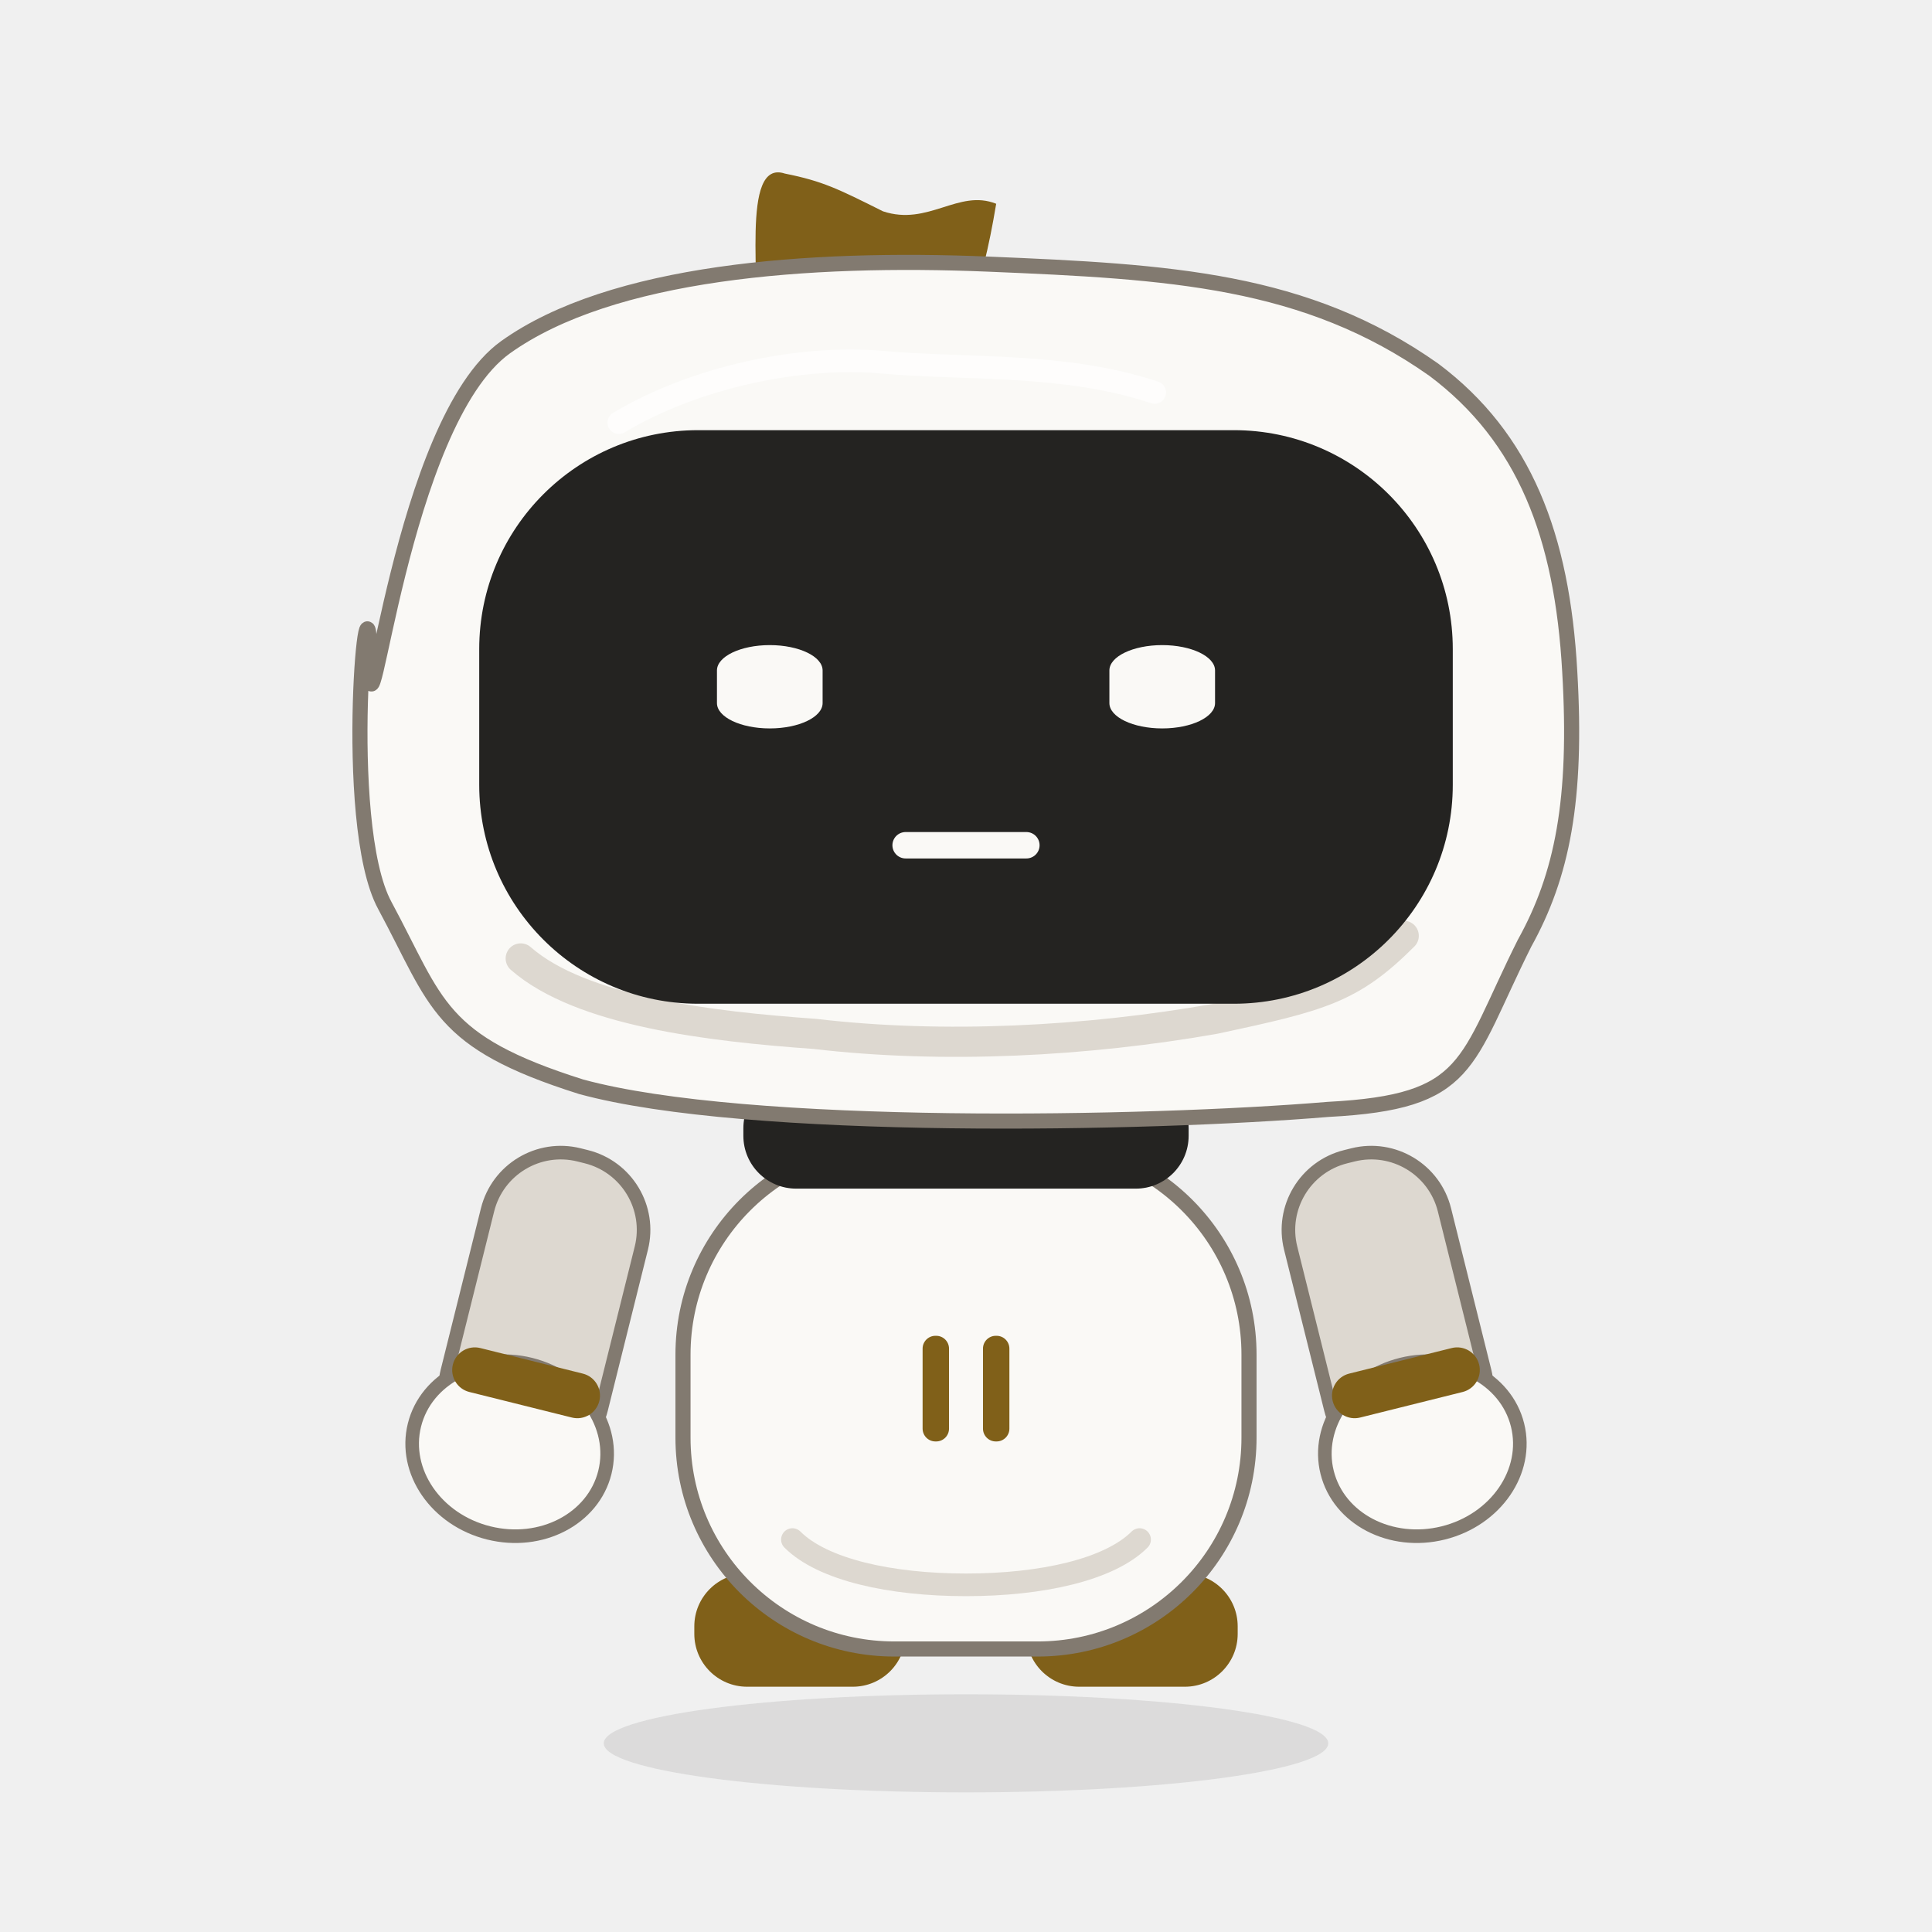
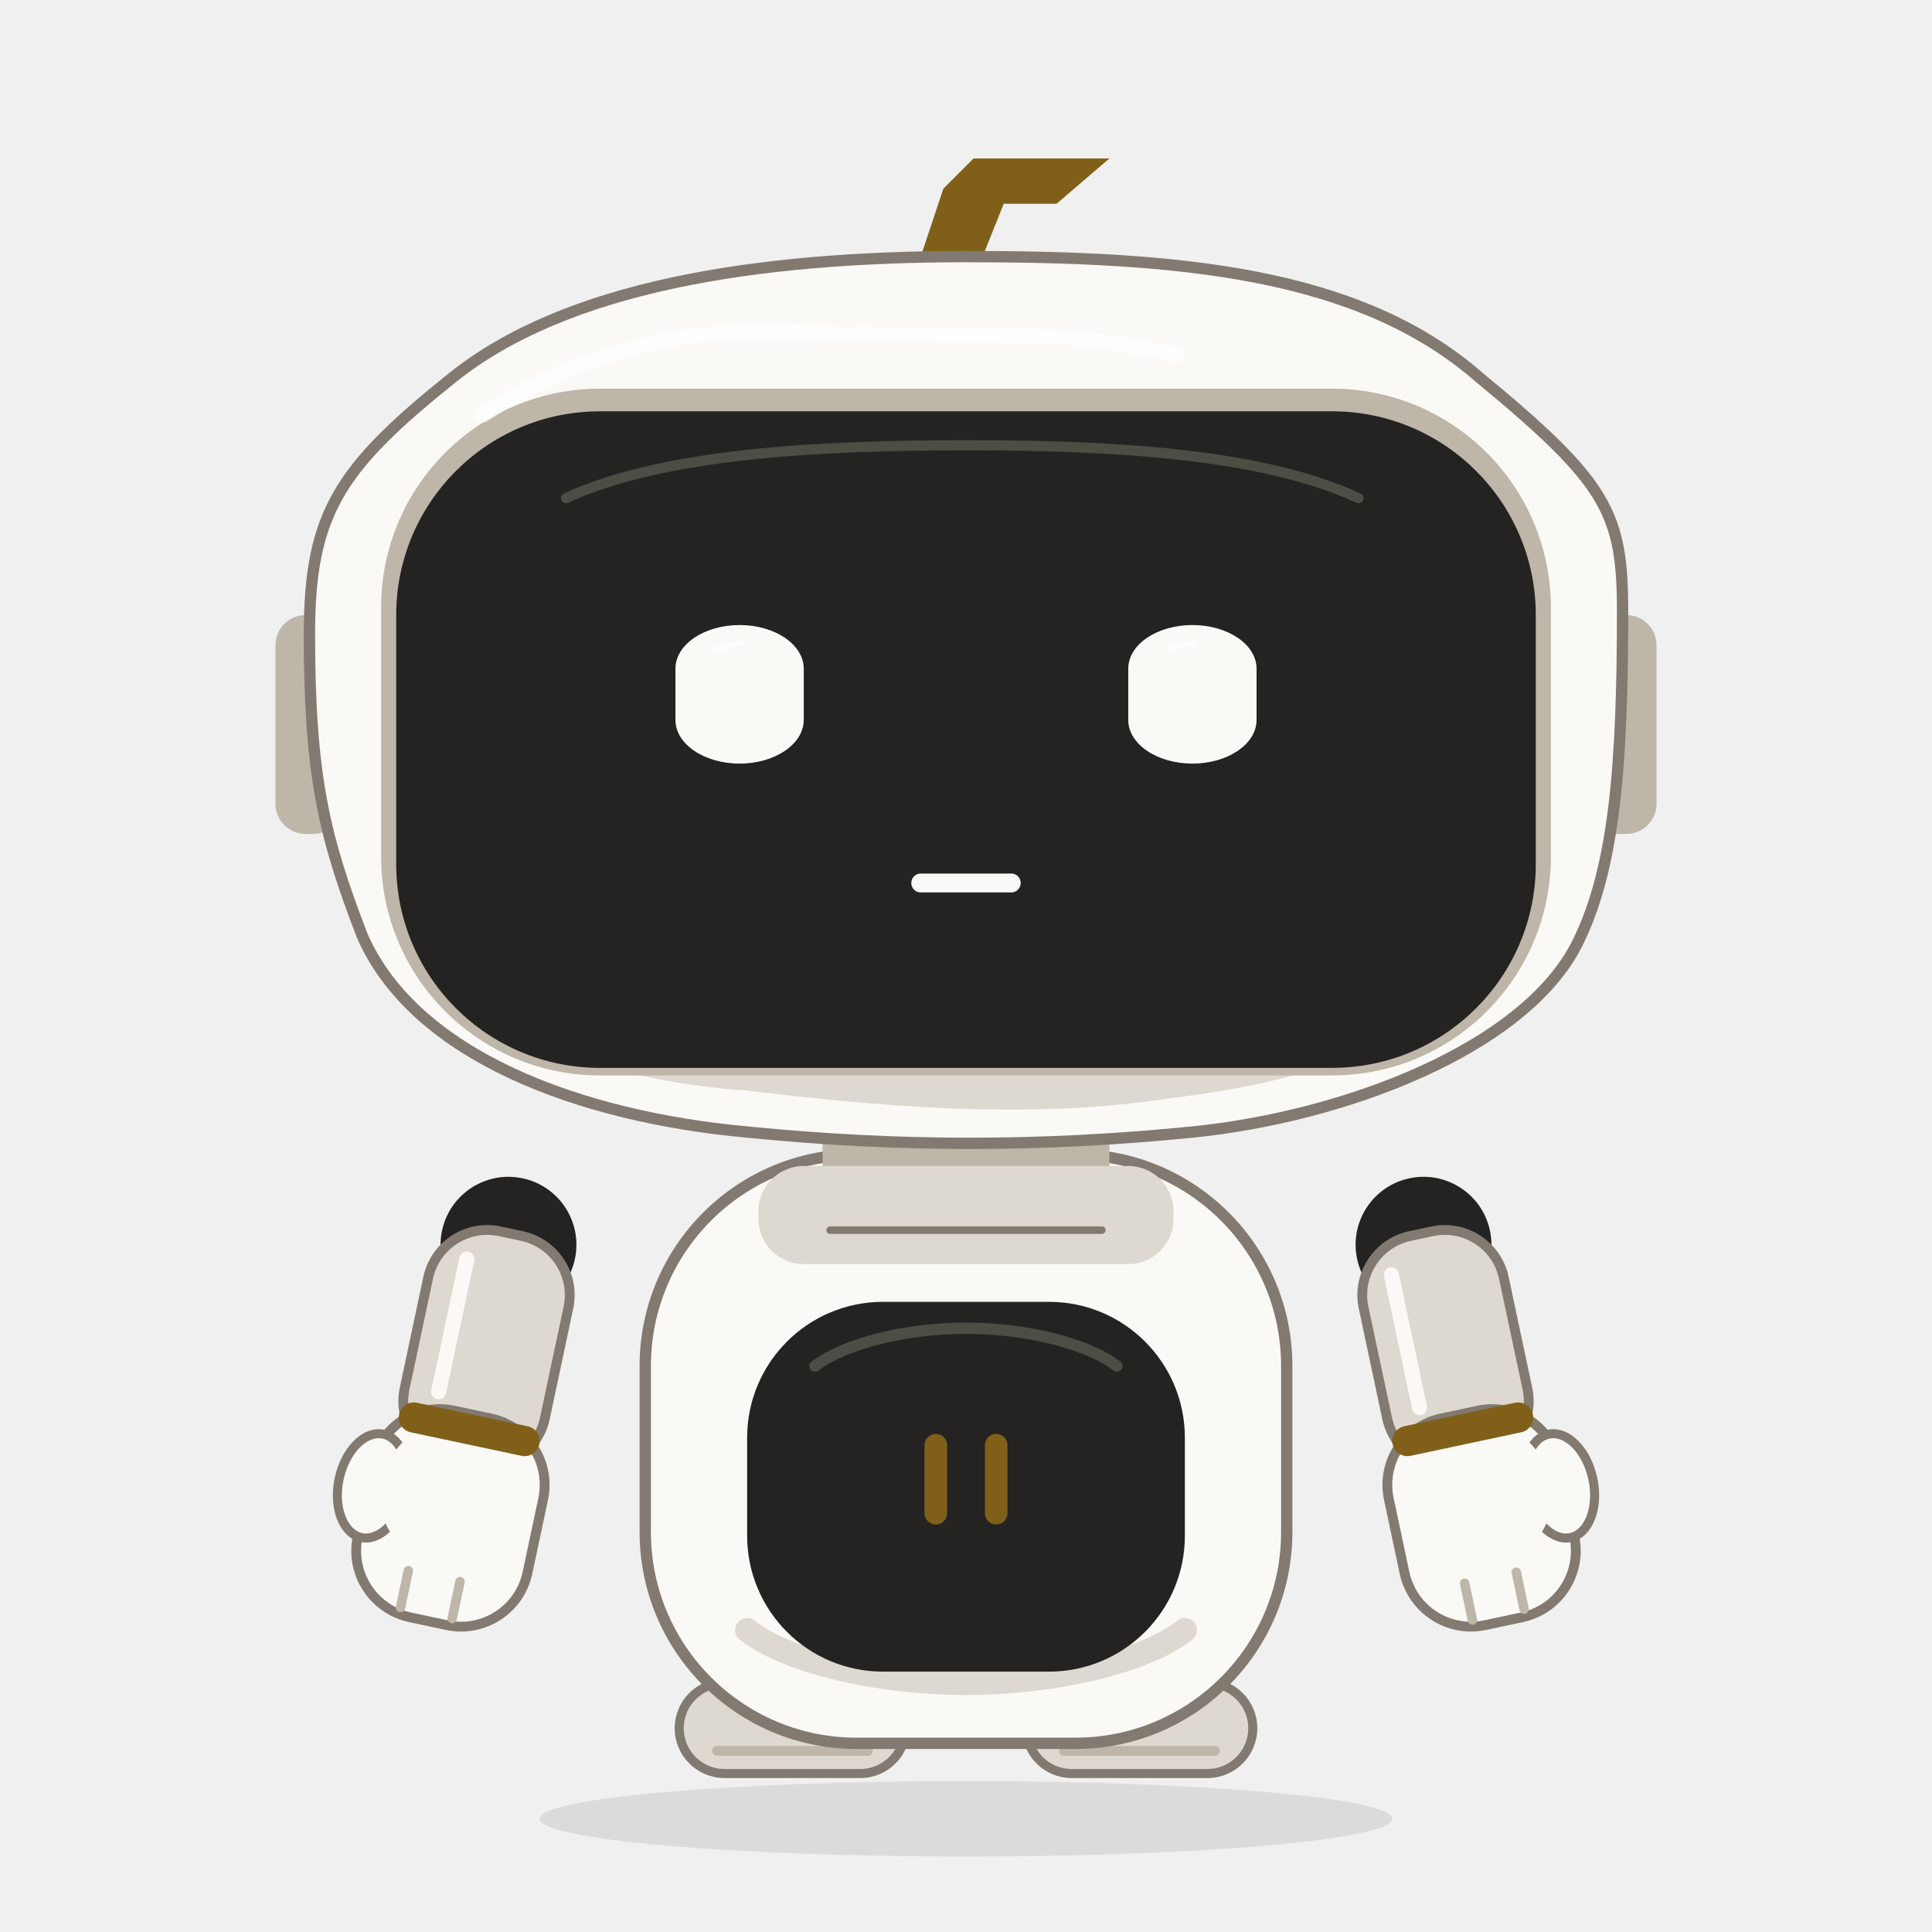
<svg xmlns="http://www.w3.org/2000/svg" viewBox="0 0 256 256" fill="none">
-   <g transform="translate(128 231) rotate(0) scale(1 1)">
-     <ellipse cx="0" cy="0" rx="48" ry="6.5" fill="#242321" stroke="none" stroke-width="0" stroke-linecap="round" stroke-linejoin="round" opacity="0.1" />
+   <g transform="translate(128 241) rotate(0) scale(1 1)">
+     <ellipse cx="0" cy="0" rx="56.5" ry="5" fill="#242321" stroke="none" stroke-width="0" stroke-linecap="round" stroke-linejoin="round" opacity="0.1" />
  </g>
-   <g transform="translate(128 132) rotate(0) scale(1 1)" />
-   <g transform="translate(128 132) rotate(0) scale(1 1)">
-     <g transform="translate(-22 84) rotate(0) scale(1 1)">
-       <path d="M -7 -7.5 C -7 -7.5 7 -7.5 7 -7.5 C 10.866 -7.5 14 -4.366 14 -0.5 C 14 -0.5 14 0.5 14 0.5 C 14 4.366 10.866 7.5 7 7.5 C 7 7.5 -7 7.5 -7 7.5 C -10.866 7.5 -14 4.366 -14 0.5 C -14 0.5 -14 -0.5 -14 -0.5 C -14 -4.366 -10.866 -7.5 -7 -7.5 Z" fill="#806019" stroke="none" stroke-width="1" stroke-linecap="round" stroke-linejoin="round" opacity="1" />
+   <g transform="translate(128 139) rotate(0) scale(1 1)" />
+   <g transform="translate(128 139) rotate(0) scale(1 1)">
+     <g transform="translate(-23 90) rotate(0) scale(1 1)">
+       <path d="M -9 -6 C -9 -6 9 -6 9 -6 C 12.314 -6 15 -3.314 15 0 C 15 0 15 0 15 0 C 15 3.314 12.314 6 9 6 C 9 6 -9 6 -9 6 C -12.314 6 -15 3.314 -15 0 C -15 0 -15 0 -15 0 C -15 -3.314 -12.314 -6 -9 -6 Z" fill="#DDD8D0" stroke="#827A70" stroke-width="1.2" stroke-linecap="round" stroke-linejoin="round" opacity="1" />
+       <path d="M -10 3 C -10 3 10 3 10 3" fill="none" stroke="#BDB6A9" stroke-width="1.3" stroke-linecap="round" stroke-linejoin="round" opacity="1" />
    </g>
  </g>
-   <g transform="translate(128 132) rotate(0) scale(1 1)">
-     <g transform="translate(22 84) rotate(0) scale(1 1)">
-       <path d="M -7 -7.5 C -7 -7.5 7 -7.5 7 -7.5 C 10.866 -7.5 14 -4.366 14 -0.5 C 14 -0.5 14 0.5 14 0.5 C 14 4.366 10.866 7.5 7 7.5 C 7 7.5 -7 7.5 -7 7.5 C -10.866 7.5 -14 4.366 -14 0.5 C -14 0.5 -14 -0.5 -14 -0.5 C -14 -4.366 -10.866 -7.5 -7 -7.5 Z" fill="#806019" stroke="none" stroke-width="1" stroke-linecap="round" stroke-linejoin="round" opacity="1" />
+   <g transform="translate(128 139) rotate(0) scale(1 1)">
+     <g transform="translate(23 90) rotate(0) scale(1 1)">
+       <path d="M -9 -6 C -9 -6 9 -6 9 -6 C 12.314 -6 15 -3.314 15 0 C 15 0 15 0 15 0 C 15 3.314 12.314 6 9 6 C 9 6 -9 6 -9 6 C -12.314 6 -15 3.314 -15 0 C -15 0 -15 0 -15 0 C -15 -3.314 -12.314 -6 -9 -6 Z" fill="#DDD8D0" stroke="#827A70" stroke-width="1.2" stroke-linecap="round" stroke-linejoin="round" opacity="1" />
+       <path d="M -10 3 C -10 3 10 3 10 3" fill="none" stroke="#BDB6A9" stroke-width="1.3" stroke-linecap="round" stroke-linejoin="round" opacity="1" />
    </g>
  </g>
-   <g transform="translate(128 132) rotate(0) scale(1 1)">
-     <g transform="translate(-52 26) rotate(14) scale(1 1)">
-       <path d="M -0.5 -5 C -0.5 -5 0.5 -5 0.5 -5 C 6.023 -5 10.5 -0.523 10.5 5 C 10.5 5 10.5 27 10.5 27 C 10.5 32.523 6.023 37 0.5 37 C 0.5 37 -0.5 37 -0.5 37 C -6.023 37 -10.5 32.523 -10.5 27 C -10.5 27 -10.5 5 -10.5 5 C -10.5 -0.523 -6.023 -5 -0.5 -5 Z" fill="#DDD8D0" stroke="#827A70" stroke-width="1.8" stroke-linecap="round" stroke-linejoin="round" opacity="1" />
-       <ellipse cx="0" cy="35" rx="13" ry="11.5" fill="#FAF9F6" stroke="#827A70" stroke-width="1.8" stroke-linecap="round" stroke-linejoin="round" opacity="1" />
-       <path d="M -7 23 C -7 23 7 23 7 23 C 8.657 23 10 24.343 10 26 C 10 26 10 26 10 26 C 10 27.657 8.657 29 7 29 C 7 29 -7 29 -7 29 C -8.657 29 -10 27.657 -10 26 C -10 26 -10 26 -10 26 C -10 24.343 -8.657 23 -7 23 Z" fill="#806019" stroke="none" stroke-width="1" stroke-linecap="round" stroke-linejoin="round" opacity="1" />
+   <g transform="translate(128 139) rotate(0) scale(1 1)">
+     <g transform="translate(-60 23) rotate(12) scale(1 1)">
+       <ellipse cx="0" cy="3" rx="9" ry="9" fill="#242321" stroke="none" stroke-width="1" stroke-linecap="round" stroke-linejoin="round" opacity="1" />
+       <path d="M -1.5 1.5 C -1.5 1.5 1.5 1.5 1.5 1.5 C 5.918 1.5 9.5 5.082 9.5 9.5 C 9.5 9.5 9.5 24.5 9.5 24.5 C 9.5 28.918 5.918 32.5 1.5 32.5 C 1.5 32.5 -1.5 32.5 -1.5 32.5 C -5.918 32.5 -9.5 28.918 -9.5 24.5 C -9.5 24.5 -9.5 9.5 -9.5 9.5 C -9.5 5.082 -5.918 1.5 -1.5 1.5 Z" fill="#DDD8D0" stroke="#827A70" stroke-width="1.3" stroke-linecap="round" stroke-linejoin="round" opacity="1" />
+       <path d="M -5 6 C -5 6 -5 24 -5 24" fill="none" stroke="#FAF9F6" stroke-width="2" stroke-linecap="round" stroke-linejoin="round" opacity="1" />
+       <path d="M -2.5 26 C -2.5 26 2.5 26 2.5 26 C 7.471 26 11.5 30.029 11.5 35 C 11.5 35 11.5 45 11.5 45 C 11.5 49.971 7.471 54 2.5 54 C 2.5 54 -2.5 54 -2.5 54 C -7.471 54 -11.5 49.971 -11.5 45 C -11.5 45 -11.5 35 -11.5 35 C -11.5 30.029 -7.471 26 -2.5 26 Z" fill="#FAF9F6" stroke="#827A70" stroke-width="1.3" stroke-linecap="round" stroke-linejoin="round" opacity="1" />
+       <ellipse cx="-11" cy="38" rx="4.5" ry="7" fill="#FAF9F6" stroke="#827A70" stroke-width="1.2" stroke-linecap="round" stroke-linejoin="round" opacity="1" />
+       <path d="M -2.5 28.5 C -2.5 28.5 2.5 28.5 2.5 28.5 C 6.366 28.5 9.5 31.634 9.5 35.5 C 9.5 35.5 9.5 38.5 9.5 38.5 C 9.5 42.366 6.366 45.5 2.5 45.5 C 2.5 45.5 -2.5 45.5 -2.5 45.5 C -6.366 45.5 -9.5 42.366 -9.5 38.5 C -9.5 38.5 -9.5 35.5 -9.5 35.5 C -9.5 31.634 -6.366 28.5 -2.5 28.5 Z" fill="#FAF9F6" stroke="none" stroke-width="1" stroke-linecap="round" stroke-linejoin="round" opacity="1" />
+       <path d="M -4 48 C -4 48 -4 53 -4 53" fill="none" stroke="#BDB6A9" stroke-width="1.25" stroke-linecap="round" stroke-linejoin="round" opacity="1" />
+       <path d="M 3 48 C 3 48 3 53 3 53" fill="none" stroke="#BDB6A9" stroke-width="1.25" stroke-linecap="round" stroke-linejoin="round" opacity="1" />
+       <path d="M -7.5 26 C -7.5 26 7.5 26 7.5 26 C 8.605 26 9.5 26.895 9.5 28 C 9.5 28 9.5 28 9.5 28 C 9.5 29.105 8.605 30 7.5 30 C 7.5 30 -7.5 30 -7.5 30 C -8.605 30 -9.5 29.105 -9.5 28 C -9.5 28 -9.5 28 -9.5 28 C -9.5 26.895 -8.605 26 -7.5 26 Z" fill="#806019" stroke="none" stroke-width="1" stroke-linecap="round" stroke-linejoin="round" opacity="1" />
    </g>
  </g>
-   <g transform="translate(128 132) rotate(0) scale(1 1)">
-     <g transform="translate(52 26) rotate(-14) scale(1 1)">
-       <path d="M -0.5 -5 C -0.5 -5 0.5 -5 0.5 -5 C 6.023 -5 10.5 -0.523 10.5 5 C 10.5 5 10.5 27 10.5 27 C 10.5 32.523 6.023 37 0.5 37 C 0.5 37 -0.5 37 -0.5 37 C -6.023 37 -10.5 32.523 -10.5 27 C -10.5 27 -10.5 5 -10.5 5 C -10.5 -0.523 -6.023 -5 -0.5 -5 Z" fill="#DDD8D0" stroke="#827A70" stroke-width="1.8" stroke-linecap="round" stroke-linejoin="round" opacity="1" />
-       <ellipse cx="0" cy="35" rx="13" ry="11.5" fill="#FAF9F6" stroke="#827A70" stroke-width="1.8" stroke-linecap="round" stroke-linejoin="round" opacity="1" />
-       <path d="M -7 23 C -7 23 7 23 7 23 C 8.657 23 10 24.343 10 26 C 10 26 10 26 10 26 C 10 27.657 8.657 29 7 29 C 7 29 -7 29 -7 29 C -8.657 29 -10 27.657 -10 26 C -10 26 -10 26 -10 26 C -10 24.343 -8.657 23 -7 23 Z" fill="#806019" stroke="none" stroke-width="1" stroke-linecap="round" stroke-linejoin="round" opacity="1" />
+   <g transform="translate(128 139) rotate(0) scale(1 1)">
+     <g transform="translate(60 23) rotate(-12) scale(1 1)">
+       <ellipse cx="0" cy="3" rx="9" ry="9" fill="#242321" stroke="none" stroke-width="1" stroke-linecap="round" stroke-linejoin="round" opacity="1" />
+       <path d="M -1.5 1.5 C -1.5 1.5 1.5 1.5 1.5 1.5 C 5.918 1.5 9.5 5.082 9.5 9.5 C 9.5 9.5 9.5 24.5 9.5 24.5 C 9.5 28.918 5.918 32.5 1.5 32.5 C 1.5 32.5 -1.5 32.5 -1.5 32.5 C -5.918 32.5 -9.5 28.918 -9.5 24.5 C -9.5 24.5 -9.5 9.5 -9.5 9.5 C -9.5 5.082 -5.918 1.5 -1.5 1.5 Z" fill="#DDD8D0" stroke="#827A70" stroke-width="1.3" stroke-linecap="round" stroke-linejoin="round" opacity="1" />
+       <path d="M -5 6 C -5 6 -5 24 -5 24" fill="none" stroke="#FAF9F6" stroke-width="2" stroke-linecap="round" stroke-linejoin="round" opacity="1" />
+       <path d="M -2.5 26 C -2.5 26 2.5 26 2.5 26 C 7.471 26 11.5 30.029 11.5 35 C 11.5 35 11.5 45 11.5 45 C 11.5 49.971 7.471 54 2.5 54 C 2.5 54 -2.5 54 -2.5 54 C -7.471 54 -11.5 49.971 -11.5 45 C -11.5 45 -11.5 35 -11.5 35 C -11.5 30.029 -7.471 26 -2.5 26 Z" fill="#FAF9F6" stroke="#827A70" stroke-width="1.3" stroke-linecap="round" stroke-linejoin="round" opacity="1" />
+       <ellipse cx="11" cy="38" rx="4.5" ry="7" fill="#FAF9F6" stroke="#827A70" stroke-width="1.2" stroke-linecap="round" stroke-linejoin="round" opacity="1" />
+       <path d="M -2.5 28.5 C -2.5 28.5 2.5 28.5 2.5 28.5 C 6.366 28.5 9.5 31.634 9.5 35.5 C 9.5 35.5 9.5 38.5 9.5 38.5 C 9.5 42.366 6.366 45.5 2.5 45.5 C 2.5 45.5 -2.5 45.5 -2.5 45.5 C -6.366 45.5 -9.5 42.366 -9.5 38.5 C -9.5 38.5 -9.5 35.5 -9.5 35.5 C -9.5 31.634 -6.366 28.5 -2.5 28.5 Z" fill="#FAF9F6" stroke="none" stroke-width="1" stroke-linecap="round" stroke-linejoin="round" opacity="1" />
+       <path d="M -4 48 C -4 48 -4 53 -4 53" fill="none" stroke="#BDB6A9" stroke-width="1.25" stroke-linecap="round" stroke-linejoin="round" opacity="1" />
+       <path d="M 3 48 C 3 48 3 53 3 53" fill="none" stroke="#BDB6A9" stroke-width="1.25" stroke-linecap="round" stroke-linejoin="round" opacity="1" />
+       <path d="M -7.5 26 C -7.5 26 7.5 26 7.5 26 C 8.605 26 9.5 26.895 9.5 28 C 9.5 28 9.5 28 9.5 28 C 9.5 29.105 8.605 30 7.5 30 C 7.5 30 -7.5 30 -7.5 30 C -8.605 30 -9.5 29.105 -9.5 28 C -9.5 28 -9.5 28 -9.5 28 C -9.5 26.895 -8.605 26 -7.5 26 Z" fill="#806019" stroke="none" stroke-width="1" stroke-linecap="round" stroke-linejoin="round" opacity="1" />
    </g>
  </g>
-   <g transform="translate(128 132) rotate(0) scale(1 1)">
+   <g transform="translate(128 139) rotate(0) scale(1 1)">
    <g transform="translate(0 53) rotate(0) scale(1 1)">
-       <path d="M -9.5 -33.5 C -9.5 -33.5 9.5 -33.5 9.5 -33.5 C 24.964 -33.5 37.5 -20.964 37.5 -5.5 C 37.5 -5.5 37.5 5.5 37.5 5.5 C 37.5 20.964 24.964 33.5 9.5 33.5 C 9.5 33.5 -9.5 33.5 -9.5 33.5 C -24.964 33.5 -37.5 20.964 -37.5 5.5 C -37.5 5.5 -37.5 -5.5 -37.5 -5.5 C -37.5 -20.964 -24.964 -33.5 -9.5 -33.5 Z" fill="#FAF9F6" stroke="#827A70" stroke-width="2" stroke-linecap="round" stroke-linejoin="round" opacity="1" />
-       <path d="M -23 19 C -19 23 -10 25 0 25 C 10 25 19 23 23 19" fill="none" stroke="#DDD8D0" stroke-width="3" stroke-linecap="round" stroke-linejoin="round" opacity="1" />
+       <path d="M -14.5 -39 C -14.5 -39 14.5 -39 14.5 -39 C 29.964 -39 42.5 -26.464 42.5 -11 C 42.5 -11 42.5 11 42.5 11 C 42.5 26.464 29.964 39 14.5 39 C 14.5 39 -14.5 39 -14.5 39 C -29.964 39 -42.5 26.464 -42.5 11 C -42.5 11 -42.5 -11 -42.5 -11 C -42.5 -26.464 -29.964 -39 -14.5 -39 Z" fill="#FAF9F6" stroke="#827A70" stroke-width="1.5" stroke-linecap="round" stroke-linejoin="round" opacity="1" />
+       <path d="M -29 24 C -24 28 -12 31 0 31 C 12 31 24 28 29 24" fill="none" stroke="#DDD8D0" stroke-width="3.2" stroke-linecap="round" stroke-linejoin="round" opacity="1" />
+       <path d="M -11 -19.5 C -11 -19.5 11 -19.5 11 -19.5 C 20.941 -19.5 29 -11.441 29 -1.5 C 29 -1.5 29 11.5 29 11.5 C 29 21.441 20.941 29.5 11 29.5 C 11 29.5 -11 29.5 -11 29.5 C -20.941 29.5 -29 21.441 -29 11.5 C -29 11.5 -29 -1.5 -29 -1.5 C -29 -11.441 -20.941 -19.5 -11 -19.5 Z" fill="#242321" stroke="none" stroke-width="1" stroke-linecap="round" stroke-linejoin="round" opacity="1" />
+       <path d="M -20 -11 C -16 -14 -8 -16 0 -16 C 8 -16 16 -14 20 -11" fill="none" stroke="#4D4D46" stroke-width="1.5" stroke-linecap="round" stroke-linejoin="round" opacity="1" />
    </g>
  </g>
-   <g transform="translate(128 132) rotate(0) scale(1 1)">
-     <g transform="translate(0 18) rotate(0) scale(1 1)">
-       <path d="M -22.5 -7.5 C -22.5 -7.5 22.5 -7.5 22.5 -7.5 C 26.366 -7.5 29.5 -4.366 29.5 -0.5 C 29.5 -0.5 29.5 0.5 29.5 0.5 C 29.5 4.366 26.366 7.5 22.5 7.5 C 22.5 7.5 -22.5 7.5 -22.5 7.5 C -26.366 7.5 -29.5 4.366 -29.5 0.5 C -29.5 0.5 -29.5 -0.5 -29.5 -0.5 C -29.5 -4.366 -26.366 -7.5 -22.5 -7.5 Z" fill="#242321" stroke="none" stroke-width="1" stroke-linecap="round" stroke-linejoin="round" opacity="1" />
+   <g transform="translate(128 139) rotate(0) scale(1 1)">
+     <g transform="translate(0 17) rotate(0) scale(1 1)">
+       <path d="M -11 -12 C -11 -12 11 -12 11 -12 C 15.418 -12 19 -8.418 19 -4 C 19 -4 19 2 19 2 C 19 6.418 15.418 10 11 10 C 11 10 -11 10 -11 10 C -15.418 10 -19 6.418 -19 2 C -19 2 -19 -4 -19 -4 C -19 -8.418 -15.418 -12 -11 -12 Z" fill="#BDB6A9" stroke="none" stroke-width="1" stroke-linecap="round" stroke-linejoin="round" opacity="1" />
+       <path d="M -21.5 -1.5 C -21.5 -1.5 21.5 -1.5 21.5 -1.5 C 24.814 -1.5 27.5 1.186 27.5 4.5 C 27.5 4.5 27.5 5.5 27.5 5.5 C 27.5 8.814 24.814 11.5 21.5 11.5 C 21.5 11.5 -21.5 11.5 -21.5 11.5 C -24.814 11.5 -27.5 8.814 -27.5 5.5 C -27.5 5.5 -27.5 4.5 -27.5 4.5 C -27.5 1.186 -24.814 -1.5 -21.5 -1.5 Z" fill="#DDD8D0" stroke="none" stroke-width="1" stroke-linecap="round" stroke-linejoin="round" opacity="1" />
+       <path d="M -18 7 C -18 7 18 7 18 7" fill="none" stroke="#827A70" stroke-width="1" stroke-linecap="round" stroke-linejoin="round" opacity="1" />
    </g>
  </g>
-   <g transform="translate(128 132) rotate(0) scale(1 1)">
-     <g transform="translate(0 -39) rotate(0) scale(1 1)">
-       <path d="M -28 -48 C -27 -55 -30 -72 -24 -70 C -19 -69 -17 -68 -11 -65 C -5 -63 -1 -68 4 -66 C 3 -60 2 -56 0 -50 C -7 -50 -29 -43 -28 -48 Z" fill="#806019" stroke="none" stroke-width="1" stroke-linecap="round" stroke-linejoin="round" opacity="1" />
-       <path d="M -79 -5 C -79 9 -75 -37 -61 -47 C -47 -57 -21 -59 3 -58 C 27 -57 45 -56 62 -44 C 74 -35 79 -22 80 -4 C 81 13 79 23 74 32 C 66 48 67 53 48 54 C 24 56 -29 57 -51 51 C -70 45 -70 40 -77 27 C -83 16 -79 -23 -79 -5 Z" fill="#FAF9F6" stroke="#827A70" stroke-width="2" stroke-linecap="round" stroke-linejoin="round" opacity="1" />
-       <path d="M -59 34 C -51 41 -34 43 -20 44 C -3 46 16 45 33 42 C 47 39 51 38 58 31" fill="none" stroke="#DDD8D0" stroke-width="4" stroke-linecap="round" stroke-linejoin="round" opacity="1" />
-       <path d="M -35.5 -36 C -35.5 -36 35.5 -36 35.5 -36 C 51.516 -36 64.5 -23.016 64.5 -7 C 64.5 -7 64.5 11 64.5 11 C 64.5 27.016 51.516 40 35.5 40 C 35.5 40 -35.5 40 -35.5 40 C -51.516 40 -64.5 27.016 -64.5 11 C -64.5 11 -64.5 -7 -64.5 -7 C -64.5 -23.016 -51.516 -36 -35.5 -36 Z" fill="#242321" stroke="none" stroke-width="1" stroke-linecap="round" stroke-linejoin="round" opacity="1" />
-       <path d="M -46 -37 C -36 -43 -22 -46 -11 -45 C 0 -44 13 -45 25 -41" fill="none" stroke="#FFFFFF" stroke-width="3" stroke-linecap="round" stroke-linejoin="round" opacity="0.7" />
+   <g transform="translate(128 139) rotate(0) scale(1 1)">
+     <g transform="translate(0 -46) rotate(0) scale(1 1)">
+       <path d="M -7 -56 C -7 -56 -3 -68 -3 -68 C -3 -68 1 -72 1 -72 C 1 -72 19 -72 19 -72 C 19 -72 12 -66 12 -66 C 12 -66 5 -66 5 -66 C 5 -66 1 -56 1 -56 C 1 -56 -7 -56 -7 -56 Z" fill="#806019" stroke="none" stroke-width="1" stroke-linecap="round" stroke-linejoin="round" opacity="1" />
+       <path d="M -87.5 -11.5 C -87.5 -11.5 -86.5 -11.5 -86.5 -11.5 C -84.291 -11.5 -82.5 -9.709 -82.5 -7.5 C -82.5 -7.5 -82.5 13.5 -82.5 13.5 C -82.5 15.709 -84.291 17.5 -86.5 17.5 C -86.5 17.5 -87.5 17.5 -87.5 17.5 C -89.709 17.5 -91.5 15.709 -91.5 13.5 C -91.5 13.5 -91.5 -7.5 -91.5 -7.5 C -91.5 -9.709 -89.709 -11.5 -87.5 -11.5 Z" fill="#BDB6A9" stroke="none" stroke-width="1" stroke-linecap="round" stroke-linejoin="round" opacity="1" />
+       <path d="M 86.5 -11.5 C 86.5 -11.5 87.5 -11.5 87.5 -11.5 C 89.709 -11.5 91.5 -9.709 91.5 -7.5 C 91.5 -7.5 91.5 13.5 91.5 13.5 C 91.5 15.709 89.709 17.5 87.5 17.5 C 87.5 17.5 86.5 17.5 86.5 17.5 C 84.291 17.5 82.5 15.709 82.5 13.5 C 82.5 13.5 82.5 -7.5 82.5 -7.5 C 82.5 -9.709 84.291 -11.5 86.5 -11.5 Z" fill="#BDB6A9" stroke="none" stroke-width="1" stroke-linecap="round" stroke-linejoin="round" opacity="1" />
+       <path d="M 0 -59 C 28 -59 52 -57 68 -43 C 85 -29 87 -25 87 -12 C 87 8 86 22 81 32 C 74 46 50 55 30 57 C 10 59 -9 59 -29 57 C -51 55 -73 47 -80 31 C -85 18 -87 10 -87 -9 C -87 -25 -83 -31 -68 -43 C -53 -55 -28 -59 0 -59 Z" fill="#FAF9F6" stroke="#827A70" stroke-width="1.5" stroke-linecap="round" stroke-linejoin="round" opacity="1" />
+       <path d="M -68 35 C -59 44 -43 48 -29 49 C -12 51 8 53 27 50 C 44 48 59 43 69 34" fill="none" stroke="#DDD8D0" stroke-width="5" stroke-linecap="round" stroke-linejoin="round" opacity="1" />
+       <path d="M -48.5 -41.5 C -48.5 -41.5 48.5 -41.5 48.5 -41.5 C 64.516 -41.5 77.5 -28.516 77.5 -12.5 C 77.5 -12.5 77.5 20.5 77.5 20.5 C 77.5 36.516 64.516 49.5 48.5 49.5 C 48.5 49.5 -48.5 49.5 -48.5 49.5 C -64.516 49.5 -77.5 36.516 -77.5 20.5 C -77.5 20.5 -77.5 -12.5 -77.5 -12.5 C -77.5 -28.516 -64.516 -41.5 -48.5 -41.5 Z" fill="#BDB6A9" stroke="none" stroke-width="1" stroke-linecap="round" stroke-linejoin="round" opacity="1" />
+       <path d="M -48.5 -38.5 C -48.5 -38.5 48.5 -38.5 48.5 -38.5 C 63.412 -38.5 75.5 -26.412 75.5 -11.5 C 75.5 -11.5 75.5 21.5 75.5 21.5 C 75.5 36.412 63.412 48.5 48.5 48.5 C 48.5 48.5 -48.5 48.5 -48.5 48.5 C -63.412 48.5 -75.5 36.412 -75.5 21.5 C -75.5 21.5 -75.5 -11.5 -75.5 -11.5 C -75.5 -26.412 -63.412 -38.5 -48.5 -38.5 Z" fill="#242321" stroke="none" stroke-width="1" stroke-linecap="round" stroke-linejoin="round" opacity="1" />
+       <path d="M -53 -27 C -40 -33 -19 -34 0 -34 C 19 -34 39 -33 52 -27" fill="none" stroke="#4D4D46" stroke-width="1.35" stroke-linecap="round" stroke-linejoin="round" opacity="1" />
+       <path d="M -64 -38 C -52 -46 -37 -50 -22 -49 C -5 -48 11 -50 28 -46" fill="none" stroke="#FFFFFF" stroke-width="2" stroke-linecap="round" stroke-linejoin="round" opacity="0.6" />
    </g>
  </g>
-   <g transform="translate(128 132) rotate(0) scale(1 1)">
-     <g transform="translate(0 -39) rotate(0) scale(1 1)">
-       <g transform="translate(-26 -2) rotate(0) scale(1 0.48)">
-         <path d="M 0 -11.5 C 0 -11.5 0 -11.5 0 -11.5 C 3.866 -11.5 7 -8.366 7 -4.5 C 7 -4.5 7 4.5 7 4.5 C 7 8.366 3.866 11.5 0 11.5 C 0 11.5 0 11.5 0 11.5 C -3.866 11.5 -7 8.366 -7 4.5 C -7 4.5 -7 -4.5 -7 -4.5 C -7 -8.366 -3.866 -11.5 0 -11.5 Z" fill="#FAF9F6" stroke="none" stroke-width="1" stroke-linecap="round" stroke-linejoin="round" opacity="1" />
+   <g transform="translate(128 139) rotate(0) scale(1 1)">
+     <g transform="translate(0 -46) rotate(0) scale(1 1)">
+       <g transform="translate(-30 -1) rotate(0) scale(1 0.68)">
+         <path d="M 0 -13.5 C 0 -13.5 0 -13.5 0 -13.5 C 4.694 -13.5 8.5 -9.694 8.5 -5 C 8.5 -5 8.5 5 8.5 5 C 8.5 9.694 4.694 13.5 0 13.5 C 0 13.5 0 13.5 0 13.5 C -4.694 13.5 -8.5 9.694 -8.5 5 C -8.5 5 -8.5 -5 -8.5 -5 C -8.5 -9.694 -4.694 -13.5 0 -13.5 Z" fill="#FAF9F6" stroke="none" stroke-width="1" stroke-linecap="round" stroke-linejoin="round" opacity="1" />
+         <path d="M -3 -9 C -3 -9 0 -10 0 -10" fill="none" stroke="#FFFFFF" stroke-width="1.1" stroke-linecap="round" stroke-linejoin="round" opacity="0.72" />
      </g>
    </g>
  </g>
-   <g transform="translate(128 132) rotate(0) scale(1 1)">
-     <g transform="translate(0 -39) rotate(0) scale(1 1)">
-       <g transform="translate(26 -2) rotate(0) scale(1 0.48)">
-         <path d="M 0 -11.5 C 0 -11.5 0 -11.5 0 -11.5 C 3.866 -11.5 7 -8.366 7 -4.5 C 7 -4.5 7 4.5 7 4.5 C 7 8.366 3.866 11.5 0 11.5 C 0 11.5 0 11.5 0 11.5 C -3.866 11.5 -7 8.366 -7 4.5 C -7 4.5 -7 -4.5 -7 -4.5 C -7 -8.366 -3.866 -11.5 0 -11.5 Z" fill="#FAF9F6" stroke="none" stroke-width="1" stroke-linecap="round" stroke-linejoin="round" opacity="1" />
+   <g transform="translate(128 139) rotate(0) scale(1 1)">
+     <g transform="translate(0 -46) rotate(0) scale(1 1)">
+       <g transform="translate(30 -1) rotate(0) scale(1 0.68)">
+         <path d="M 0 -13.5 C 0 -13.5 0 -13.5 0 -13.5 C 4.694 -13.5 8.5 -9.694 8.5 -5 C 8.5 -5 8.5 5 8.5 5 C 8.5 9.694 4.694 13.5 0 13.5 C 0 13.5 0 13.5 0 13.5 C -4.694 13.5 -8.5 9.694 -8.5 5 C -8.5 5 -8.5 -5 -8.5 -5 C -8.5 -9.694 -4.694 -13.5 0 -13.5 Z" fill="#FAF9F6" stroke="none" stroke-width="1" stroke-linecap="round" stroke-linejoin="round" opacity="1" />
+         <path d="M -3 -9 C -3 -9 0 -10 0 -10" fill="none" stroke="#FFFFFF" stroke-width="1.1" stroke-linecap="round" stroke-linejoin="round" opacity="0.72" />
      </g>
    </g>
  </g>
-   <g transform="translate(128 132) rotate(0) scale(1 1)">
-     <g transform="translate(0 -39) rotate(0) scale(1 1)">
-       <g transform="translate(0 0) rotate(0) scale(1 1)">
-         <path d="M -8 19 C -8 19 8 19 8 19" fill="none" stroke="#FAF9F6" stroke-width="3.5" stroke-linecap="round" stroke-linejoin="round" opacity="1" />
+   <g transform="translate(128 139) rotate(0) scale(1 1)">
+     <g transform="translate(0 -46) rotate(0) scale(1 1)">
+       <g transform="translate(-30 -16) rotate(0) scale(1 1)">
+         <path d="M -8 -3 C -8 -3 8 -3 8 -3 C 9.657 -3 11 -1.657 11 0 C 11 0 11 0 11 0 C 11 1.657 9.657 3 8 3 C 8 3 -8 3 -8 3 C -9.657 3 -11 1.657 -11 0 C -11 0 -11 0 -11 0 C -11 -1.657 -9.657 -3 -8 -3 Z" fill="#242321" stroke="none" stroke-width="1" stroke-linecap="round" stroke-linejoin="round" opacity="1" />
      </g>
    </g>
  </g>
-   <g transform="translate(128 132) rotate(0) scale(1 1)">
-     <g transform="translate(0 52) rotate(0) scale(1 1)">
-       <path d="M -4.05 -7 C -4.05 -7 -3.95 -7 -3.95 -7 C -3.011 -7 -2.25 -6.239 -2.25 -5.3 C -2.25 -5.3 -2.25 5.3 -2.25 5.3 C -2.25 6.239 -3.011 7 -3.95 7 C -3.95 7 -4.05 7 -4.05 7 C -4.989 7 -5.75 6.239 -5.75 5.3 C -5.75 5.3 -5.75 -5.3 -5.75 -5.3 C -5.75 -6.239 -4.989 -7 -4.05 -7 Z" fill="#806019" stroke="none" stroke-width="1" stroke-linecap="round" stroke-linejoin="round" opacity="1" />
-       <path d="M 3.95 -7 C 3.95 -7 4.05 -7 4.05 -7 C 4.989 -7 5.75 -6.239 5.75 -5.3 C 5.75 -5.3 5.75 5.3 5.75 5.3 C 5.75 6.239 4.989 7 4.05 7 C 4.05 7 3.95 7 3.95 7 C 3.011 7 2.25 6.239 2.25 5.3 C 2.25 5.3 2.25 -5.3 2.25 -5.3 C 2.25 -6.239 3.011 -7 3.95 -7 Z" fill="#806019" stroke="none" stroke-width="1" stroke-linecap="round" stroke-linejoin="round" opacity="1" />
+   <g transform="translate(128 139) rotate(0) scale(1 1)">
+     <g transform="translate(0 -46) rotate(0) scale(1 1)">
+       <g transform="translate(30 -16) rotate(0) scale(1 1)">
+         <path d="M -8 -3 C -8 -3 8 -3 8 -3 C 9.657 -3 11 -1.657 11 0 C 11 0 11 0 11 0 C 11 1.657 9.657 3 8 3 C 8 3 -8 3 -8 3 C -9.657 3 -11 1.657 -11 0 C -11 0 -11 0 -11 0 C -11 -1.657 -9.657 -3 -8 -3 Z" fill="#242321" stroke="none" stroke-width="1" stroke-linecap="round" stroke-linejoin="round" opacity="1" />
+       </g>
+     </g>
+   </g>
+   <g transform="translate(128 139) rotate(0) scale(1 1)">
+     <g transform="translate(0 -46) rotate(0) scale(1 1)">
+       <g transform="translate(0 24) rotate(0) scale(1 1)">
+         <path d="M -6 0 C -6 0 6 0 6 0" fill="none" stroke="#FAF9F6" stroke-width="2.5" stroke-linecap="round" stroke-linejoin="round" opacity="1" />
+       </g>
+     </g>
+   </g>
+   <g transform="translate(128 139) rotate(0) scale(1 1)">
+     <g transform="translate(0 57) rotate(0) scale(1 1)">
+       <path d="M -4 -6 C -4 -6 -4 -6 -4 -6 C -3.172 -6 -2.5 -5.328 -2.5 -4.5 C -2.5 -4.5 -2.5 4.5 -2.5 4.5 C -2.5 5.328 -3.172 6 -4 6 C -4 6 -4 6 -4 6 C -4.828 6 -5.5 5.328 -5.5 4.5 C -5.5 4.5 -5.5 -4.5 -5.5 -4.5 C -5.5 -5.328 -4.828 -6 -4 -6 Z" fill="#806019" stroke="none" stroke-width="1" stroke-linecap="round" stroke-linejoin="round" opacity="1" />
+       <path d="M 4 -6 C 4 -6 4 -6 4 -6 C 4.828 -6 5.5 -5.328 5.5 -4.5 C 5.5 -4.5 5.5 4.5 5.5 4.5 C 5.5 5.328 4.828 6 4 6 C 4 6 4 6 4 6 C 3.172 6 2.5 5.328 2.5 4.5 C 2.5 4.5 2.5 -4.5 2.5 -4.5 C 2.5 -5.328 3.172 -6 4 -6 Z" fill="#806019" stroke="none" stroke-width="1" stroke-linecap="round" stroke-linejoin="round" opacity="1" />
    </g>
  </g>
</svg>
